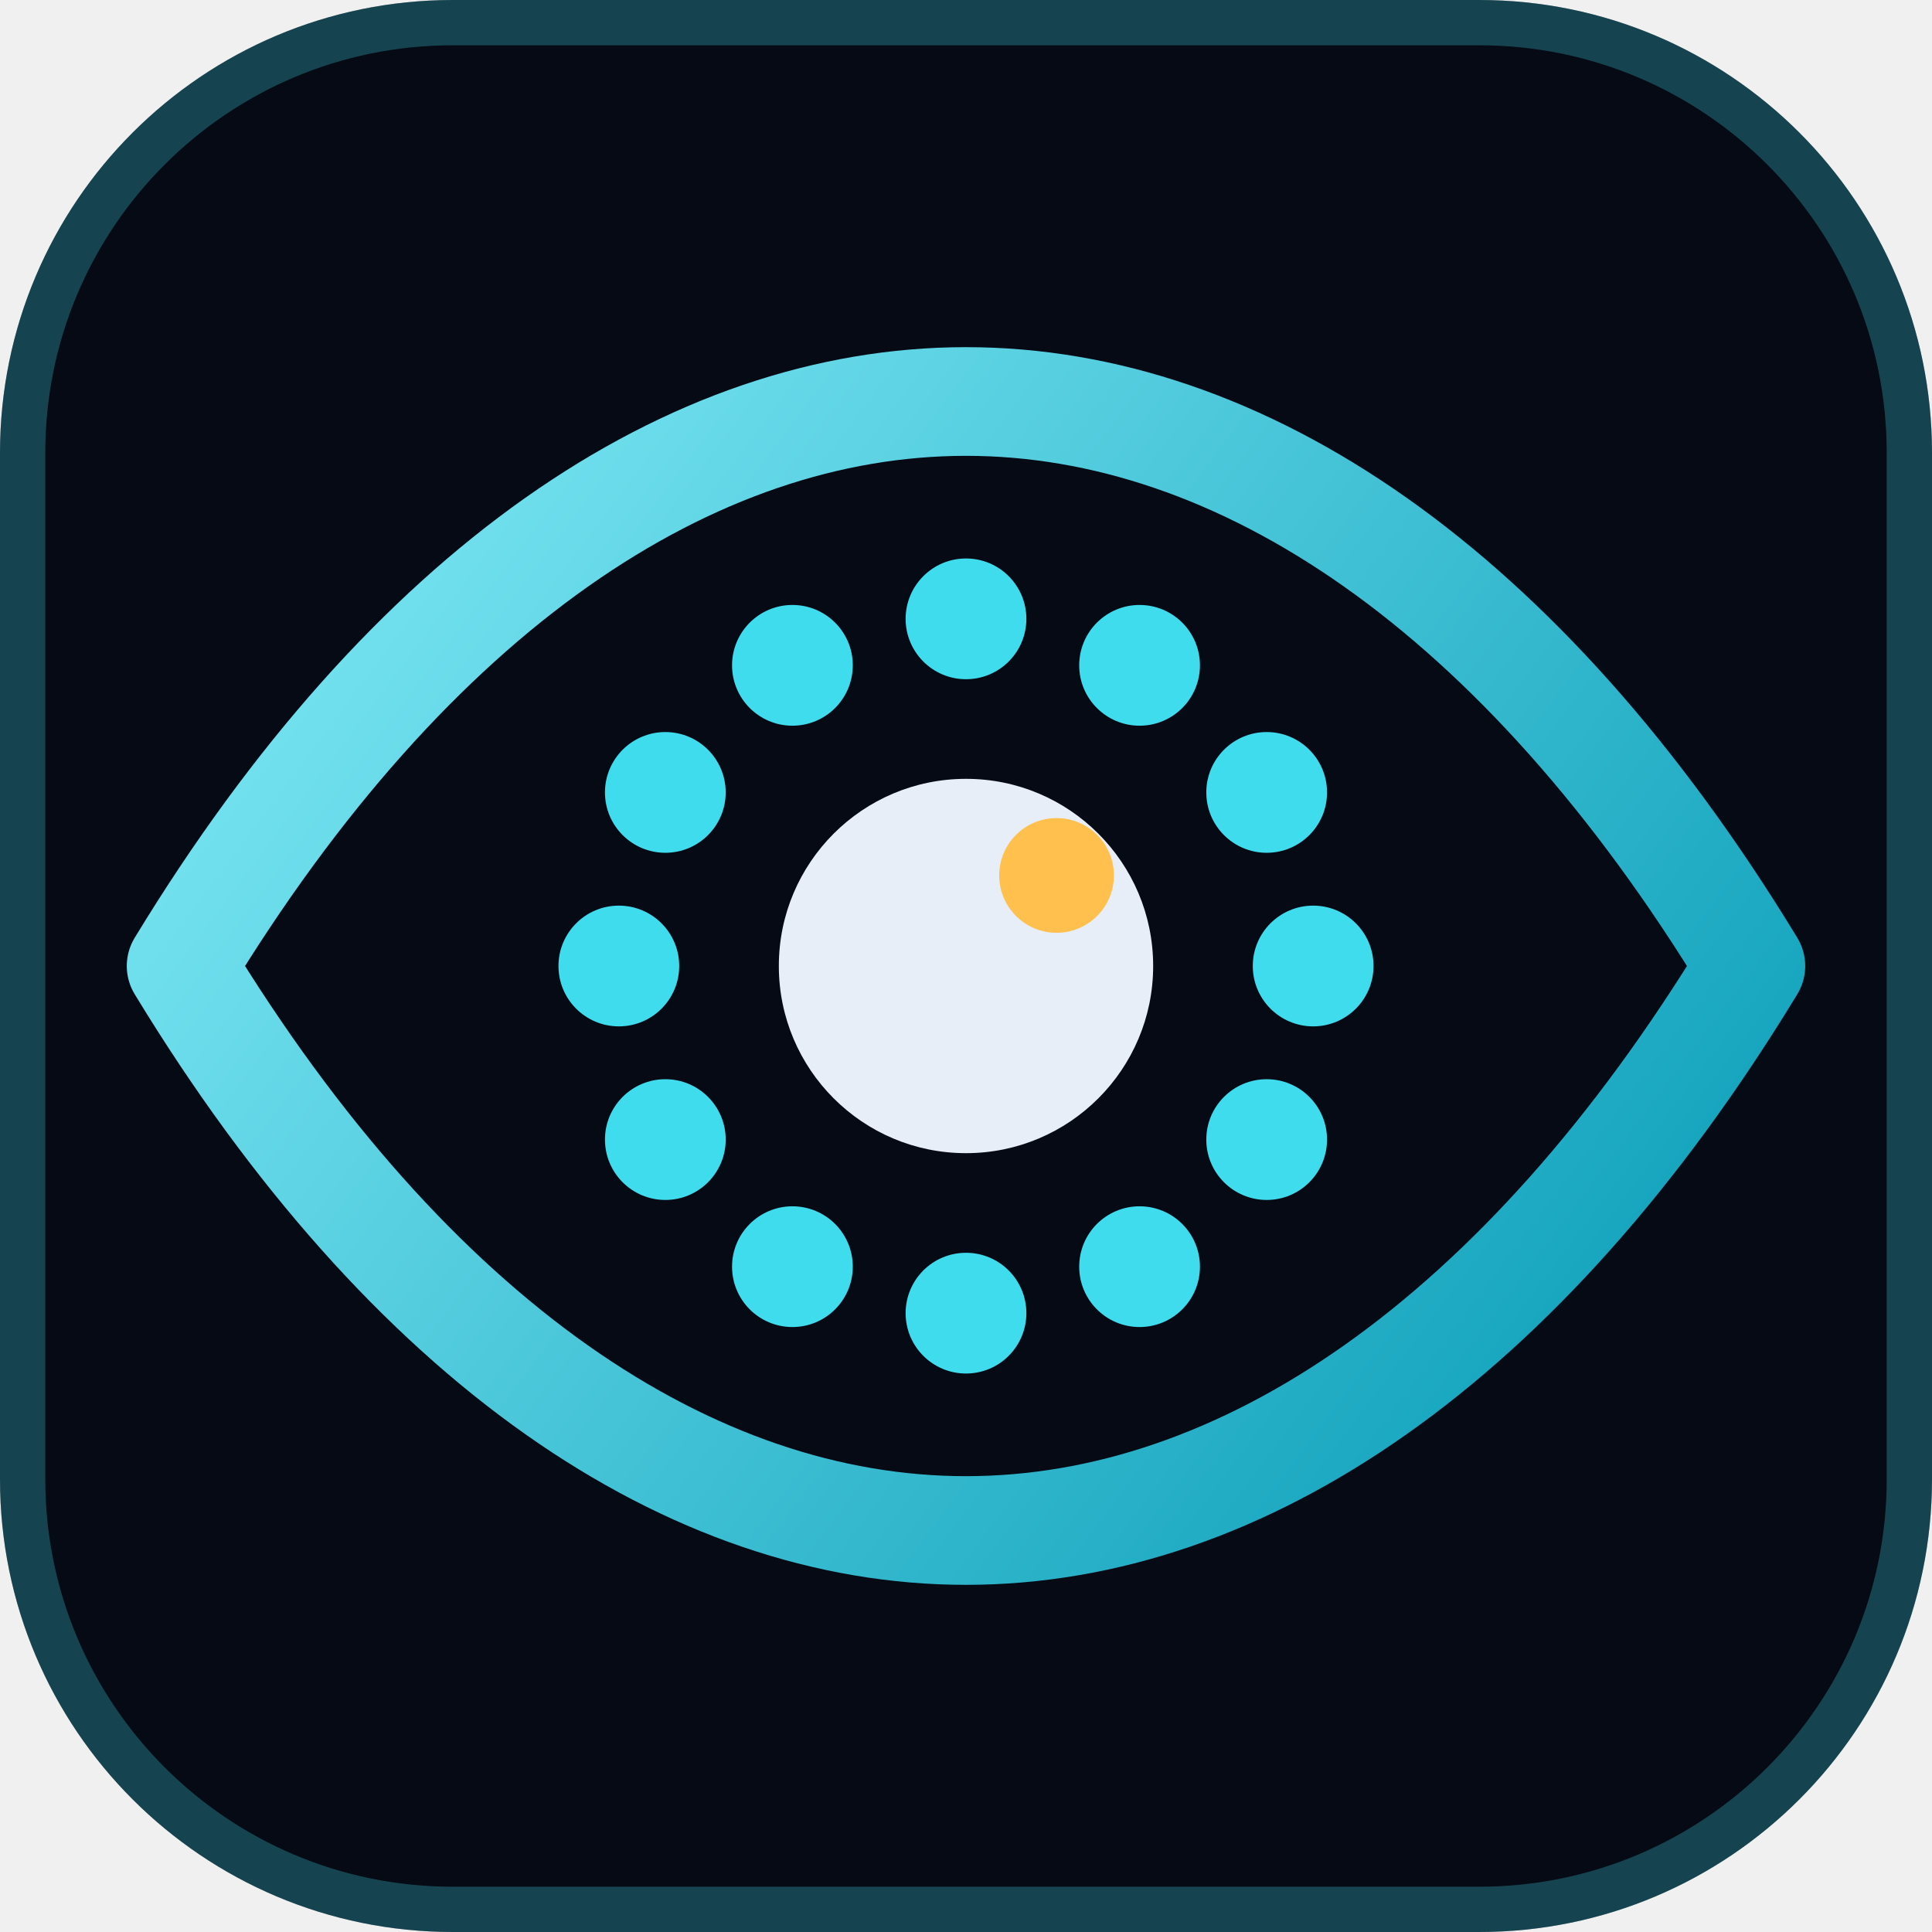
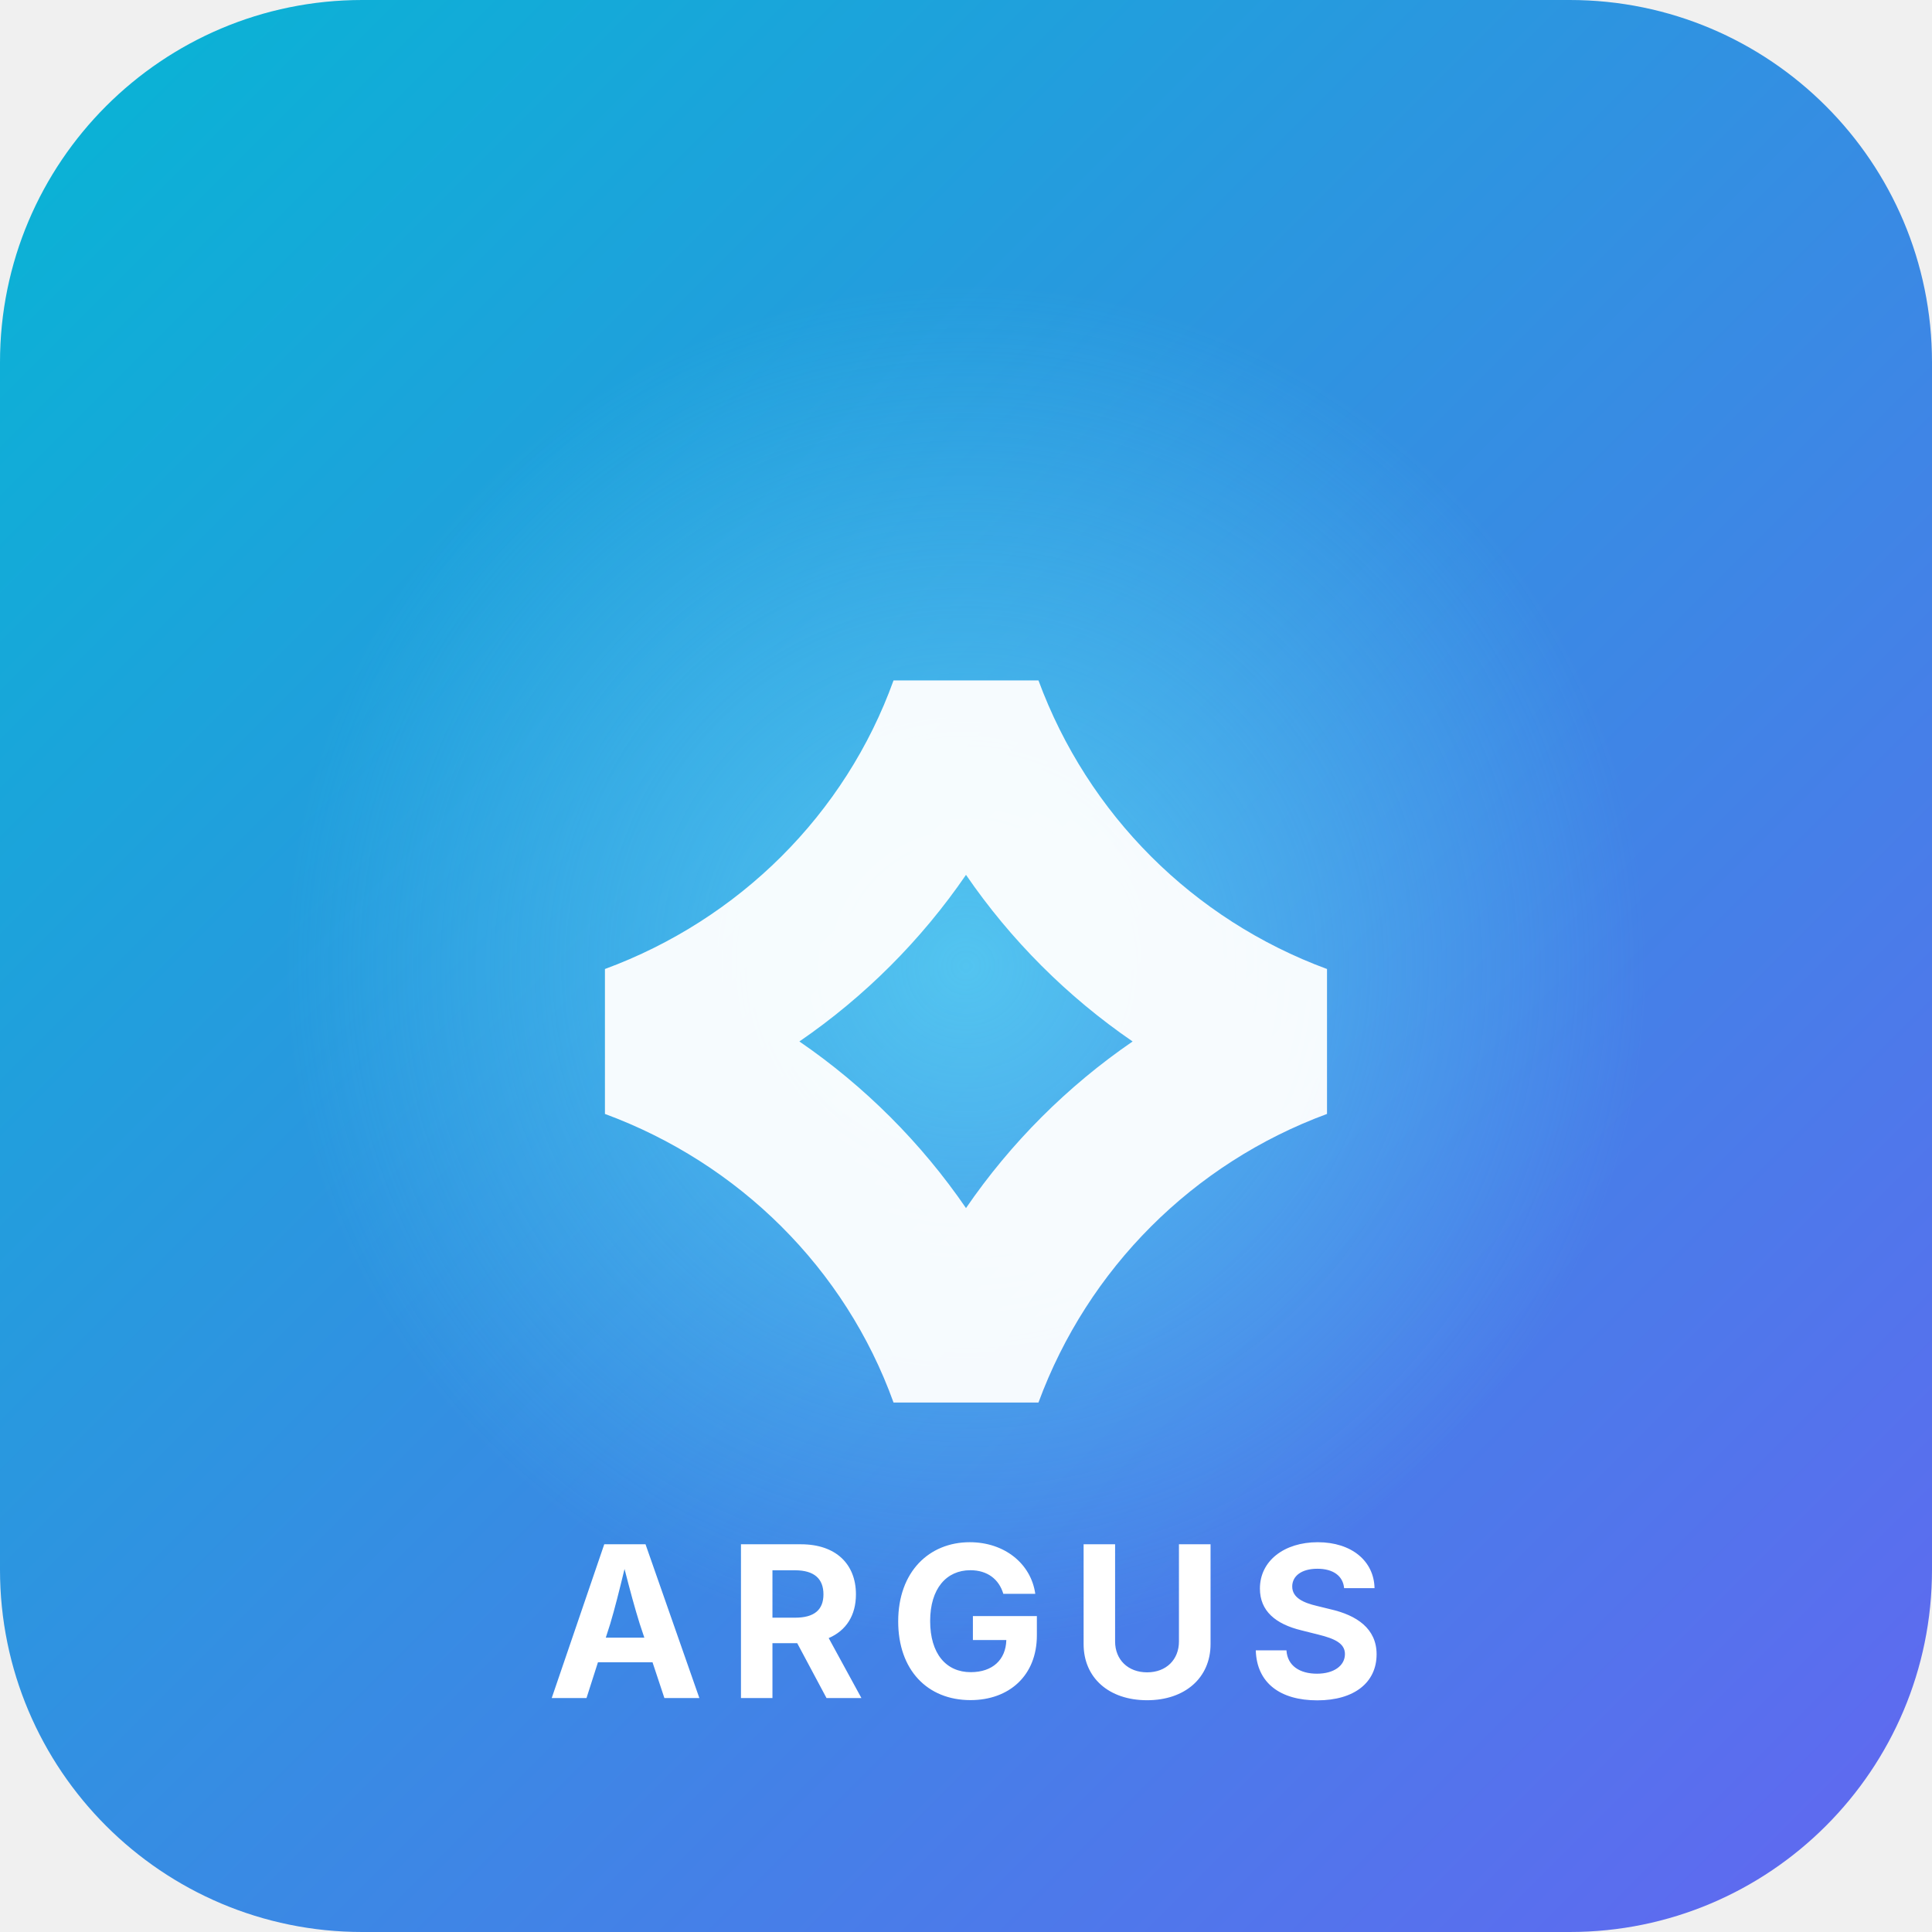
- <svg xmlns="http://www.w3.org/2000/svg" viewBox="0 0 64 64" width="512" height="512">
+ <svg xmlns="http://www.w3.org/2000/svg" viewBox="0 0 512 512">
  <defs>
-     <linearGradient id="lid" x1="8" y1="14" x2="56" y2="50" gradientUnits="userSpaceOnUse">
-       <stop offset="0" stop-color="#7fe9f5" />
-       <stop offset="1" stop-color="#0a9db8" />
+     <linearGradient id="bg" x1="0%" y1="0%" x2="100%" y2="100%">
+       <stop offset="0%" stop-color="#06b6d4" />
+       <stop offset="100%" stop-color="#6366f1" />
    </linearGradient>
+     <radialGradient id="glow" cx="50%" cy="50%" r="50%">
+       <stop offset="0%" stop-color="#67e8f9" stop-opacity="0.6" />
+       <stop offset="100%" stop-color="#67e8f9" stop-opacity="0" />
+     </radialGradient>
  </defs>
-   <rect width="64" height="64" rx="15" fill="#060a14" />
-   <rect x="0.75" y="0.75" width="62.5" height="62.5" rx="14.25" fill="none" stroke="#3fdcee" stroke-opacity="0.28" stroke-width="1.5" />
-   <path d="M6 32c7.6-12.5 16.9-18.7 26-18.7S50.4 19.5 58 32c-7.6 12.5-16.9 18.7-26 18.7S13.6 44.5 6 32Z" fill="none" stroke="url(#lid)" stroke-width="3.6" stroke-linejoin="round" />
-   <g fill="#3fdcee">
-     <circle cx="32" cy="20.5" r="2" />
-     <circle cx="37.75" cy="22.04" r="2" />
-     <circle cx="41.96" cy="26.25" r="2" />
-     <circle cx="43.5" cy="32" r="2" />
-     <circle cx="41.96" cy="37.75" r="2" />
-     <circle cx="37.75" cy="41.96" r="2" />
-     <circle cx="32" cy="43.5" r="2" />
-     <circle cx="26.25" cy="41.96" r="2" />
-     <circle cx="22.04" cy="37.75" r="2" />
-     <circle cx="20.5" cy="32" r="2" />
-     <circle cx="22.04" cy="26.25" r="2" />
-     <circle cx="26.25" cy="22.04" r="2" />
-   </g>
-   <circle cx="32" cy="32" r="6.2" fill="#e8eef8" />
-   <circle cx="35" cy="29" r="1.9" fill="#ffc04d" />
+   <rect x="0" y="0" width="512" height="512" rx="96" fill="url(#bg)" />
+   <circle cx="256" cy="256" r="180" fill="url(#glow)" />
+   <text x="256" y="356" text-anchor="middle" font-family="system-ui, -apple-system, 'Segoe UI', sans-serif" font-size="320" font-weight="700" fill="#ffffff" opacity="0.95">⟡</text>
+   <text x="256" y="450" text-anchor="middle" font-family="system-ui, -apple-system, 'Segoe UI', sans-serif" font-size="56" font-weight="700" fill="#ffffff" letter-spacing="6">ARGUS</text>
</svg>
